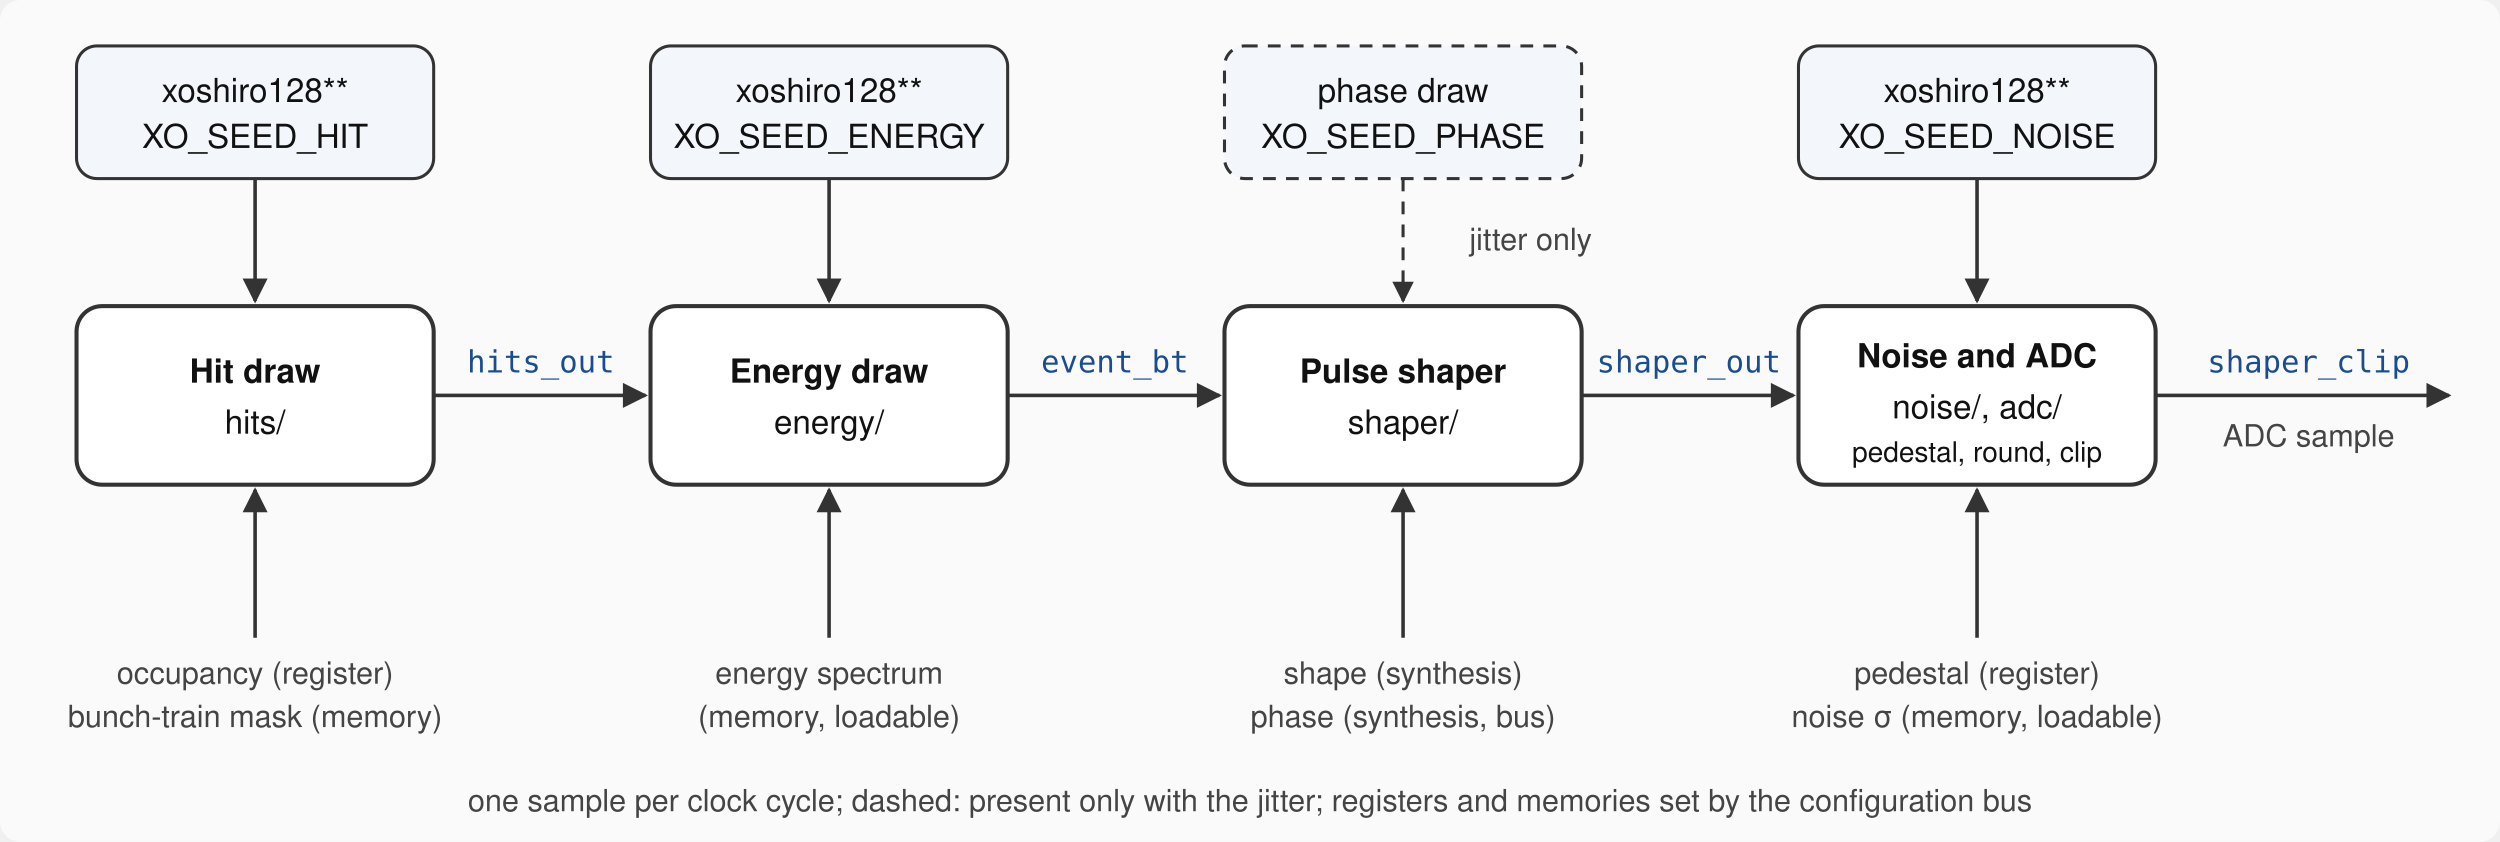
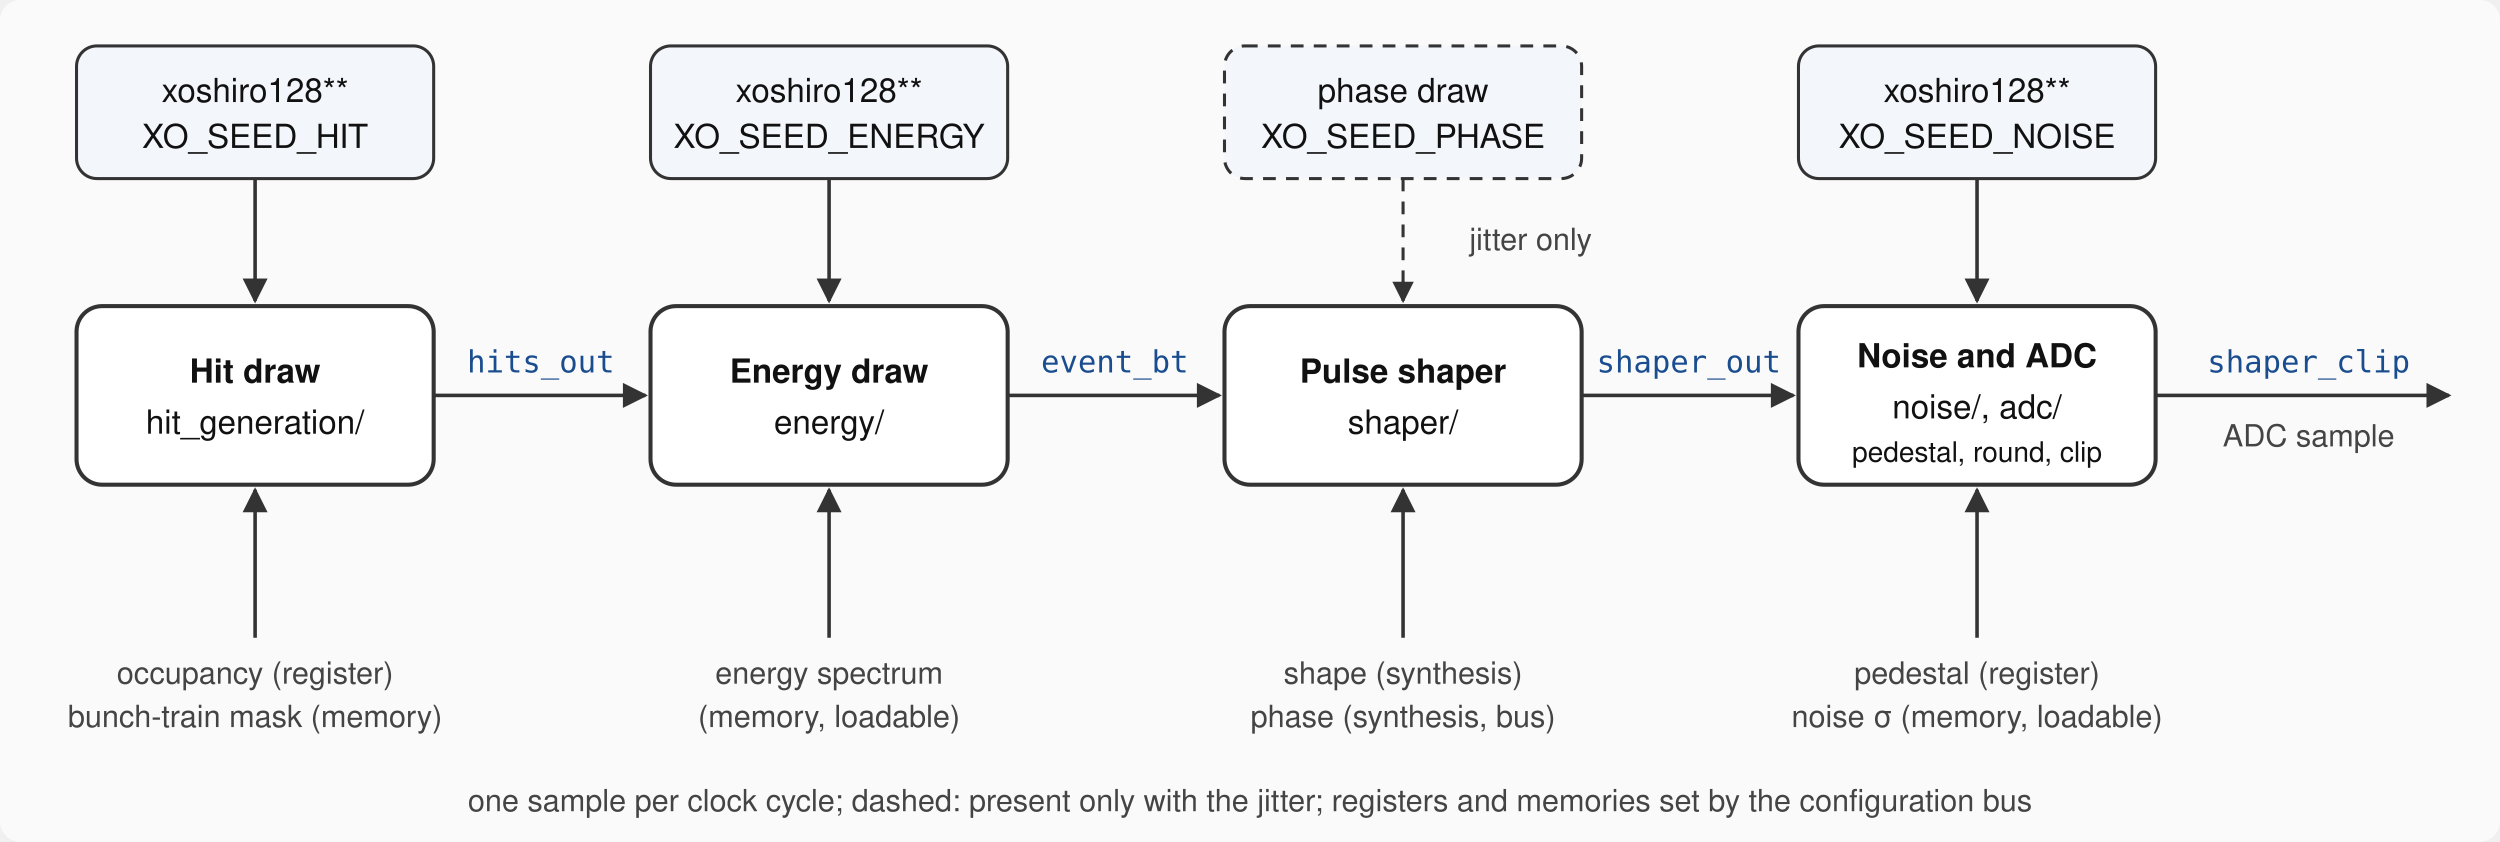
<svg xmlns="http://www.w3.org/2000/svg" viewBox="0 0 980 330" width="980" height="330" font-family="Helvetica, Arial, sans-serif" font-size="13">
  <defs>
    <marker id="arr" viewBox="0 0 10 10" refX="9" refY="5" markerWidth="7" markerHeight="7" orient="auto-start-reverse">
      <path d="M0,0 L10,5 L0,10 z" fill="#333" />
    </marker>
    <style>
      .blk { fill: #ffffff; stroke: #333; stroke-width: 1.6; }
      .gen { fill: #f3f6fb; stroke: #333; stroke-width: 1.2; }
      .opt { fill: #f3f6fb; stroke: #333; stroke-width: 1.2; stroke-dasharray: 5 4; }
      .ln  { stroke: #333; stroke-width: 1.4; fill: none; marker-end: url(#arr); }
      .lnd { stroke: #333; stroke-width: 1.2; fill: none; marker-end: url(#arr); stroke-dasharray: 5 4; }
      .t   { fill: #111; text-anchor: middle; }
      .tb  { fill: #111; text-anchor: middle; font-weight: bold; }
      .sig { fill: #1a4d8f; text-anchor: middle; font-family: Menlo, Consolas, monospace; font-size: 12px; }
      .in  { fill: #444; text-anchor: middle; font-size: 12px; }
    </style>
  </defs>
  <rect x="0" y="0" width="980" height="330" rx="8" fill="#fafafa" />
  <rect class="gen" x="30" y="18" width="140" height="52" rx="8" />
  <text class="t" x="100" y="40">xoshiro128**</text>
  <text class="t" x="100" y="58">XO_SEED_HIT</text>
  <rect class="gen" x="255" y="18" width="140" height="52" rx="8" />
  <text class="t" x="325" y="40">xoshiro128**</text>
  <text class="t" x="325" y="58">XO_SEED_ENERGY</text>
  <rect class="opt" x="480" y="18" width="140" height="52" rx="8" />
  <text class="t" x="550" y="40">phase draw</text>
  <text class="t" x="550" y="58">XO_SEED_PHASE</text>
  <rect class="gen" x="705" y="18" width="140" height="52" rx="8" />
  <text class="t" x="775" y="40">xoshiro128**</text>
  <text class="t" x="775" y="58">XO_SEED_NOISE</text>
  <line class="ln" x1="100" y1="70" x2="100" y2="118" />
  <line class="ln" x1="325" y1="70" x2="325" y2="118" />
  <line class="lnd" x1="550" y1="70" x2="550" y2="118" />
  <line class="ln" x1="775" y1="70" x2="775" y2="118" />
  <text class="in" x="600" y="98">jitter only</text>
  <rect class="blk" x="30" y="120" width="140" height="70" rx="10" />
  <text class="tb" x="100" y="150">Hit draw</text>
-   <text class="t" x="100" y="170">hits/</text>
+   <text class="t" x="100" y="170">hit_generation/</text>
  <rect class="blk" x="255" y="120" width="140" height="70" rx="10" />
  <text class="tb" x="325" y="150">Energy draw</text>
  <text class="t" x="325" y="170">energy/</text>
  <rect class="blk" x="480" y="120" width="140" height="70" rx="10" />
  <text class="tb" x="550" y="150">Pulse shaper</text>
  <text class="t" x="550" y="170">shaper/</text>
  <rect class="blk" x="705" y="120" width="140" height="70" rx="10" />
  <text class="tb" x="775" y="144">Noise and ADC</text>
  <text class="t" x="775" y="164">noise/, adc/</text>
  <text class="t" x="775" y="181" font-size="11">pedestal, round, clip</text>
  <line class="ln" x1="170" y1="155" x2="253" y2="155" />
  <text class="sig" x="212" y="146">hits_out</text>
  <line class="ln" x1="395" y1="155" x2="478" y2="155" />
  <text class="sig" x="437" y="146">event_bt</text>
  <line class="ln" x1="620" y1="155" x2="703" y2="155" />
  <text class="sig" x="662" y="146">shaper_out</text>
  <line class="ln" x1="845" y1="155" x2="960" y2="155" />
  <text class="sig" x="905" y="146">shaper_clip</text>
  <text class="in" x="905" y="175">ADC sample</text>
  <line class="ln" x1="100" y1="250" x2="100" y2="192" />
  <text class="in" x="100" y="268">occupancy (register)</text>
  <text class="in" x="100" y="285">bunch-train mask (memory)</text>
  <line class="ln" x1="325" y1="250" x2="325" y2="192" />
  <text class="in" x="325" y="268">energy spectrum</text>
  <text class="in" x="325" y="285">(memory, loadable)</text>
  <line class="ln" x1="550" y1="250" x2="550" y2="192" />
  <text class="in" x="550" y="268">shape (synthesis)</text>
  <text class="in" x="550" y="285">phase (synthesis, bus)</text>
  <line class="ln" x1="775" y1="250" x2="775" y2="192" />
  <text class="in" x="775" y="268">pedestal (register)</text>
  <text class="in" x="775" y="285">noise σ (memory, loadable)</text>
  <text class="in" x="490" y="318" font-size="11">one sample per clock cycle; dashed: present only with the jitter; registers and memories set by the configuration bus</text>
</svg>
